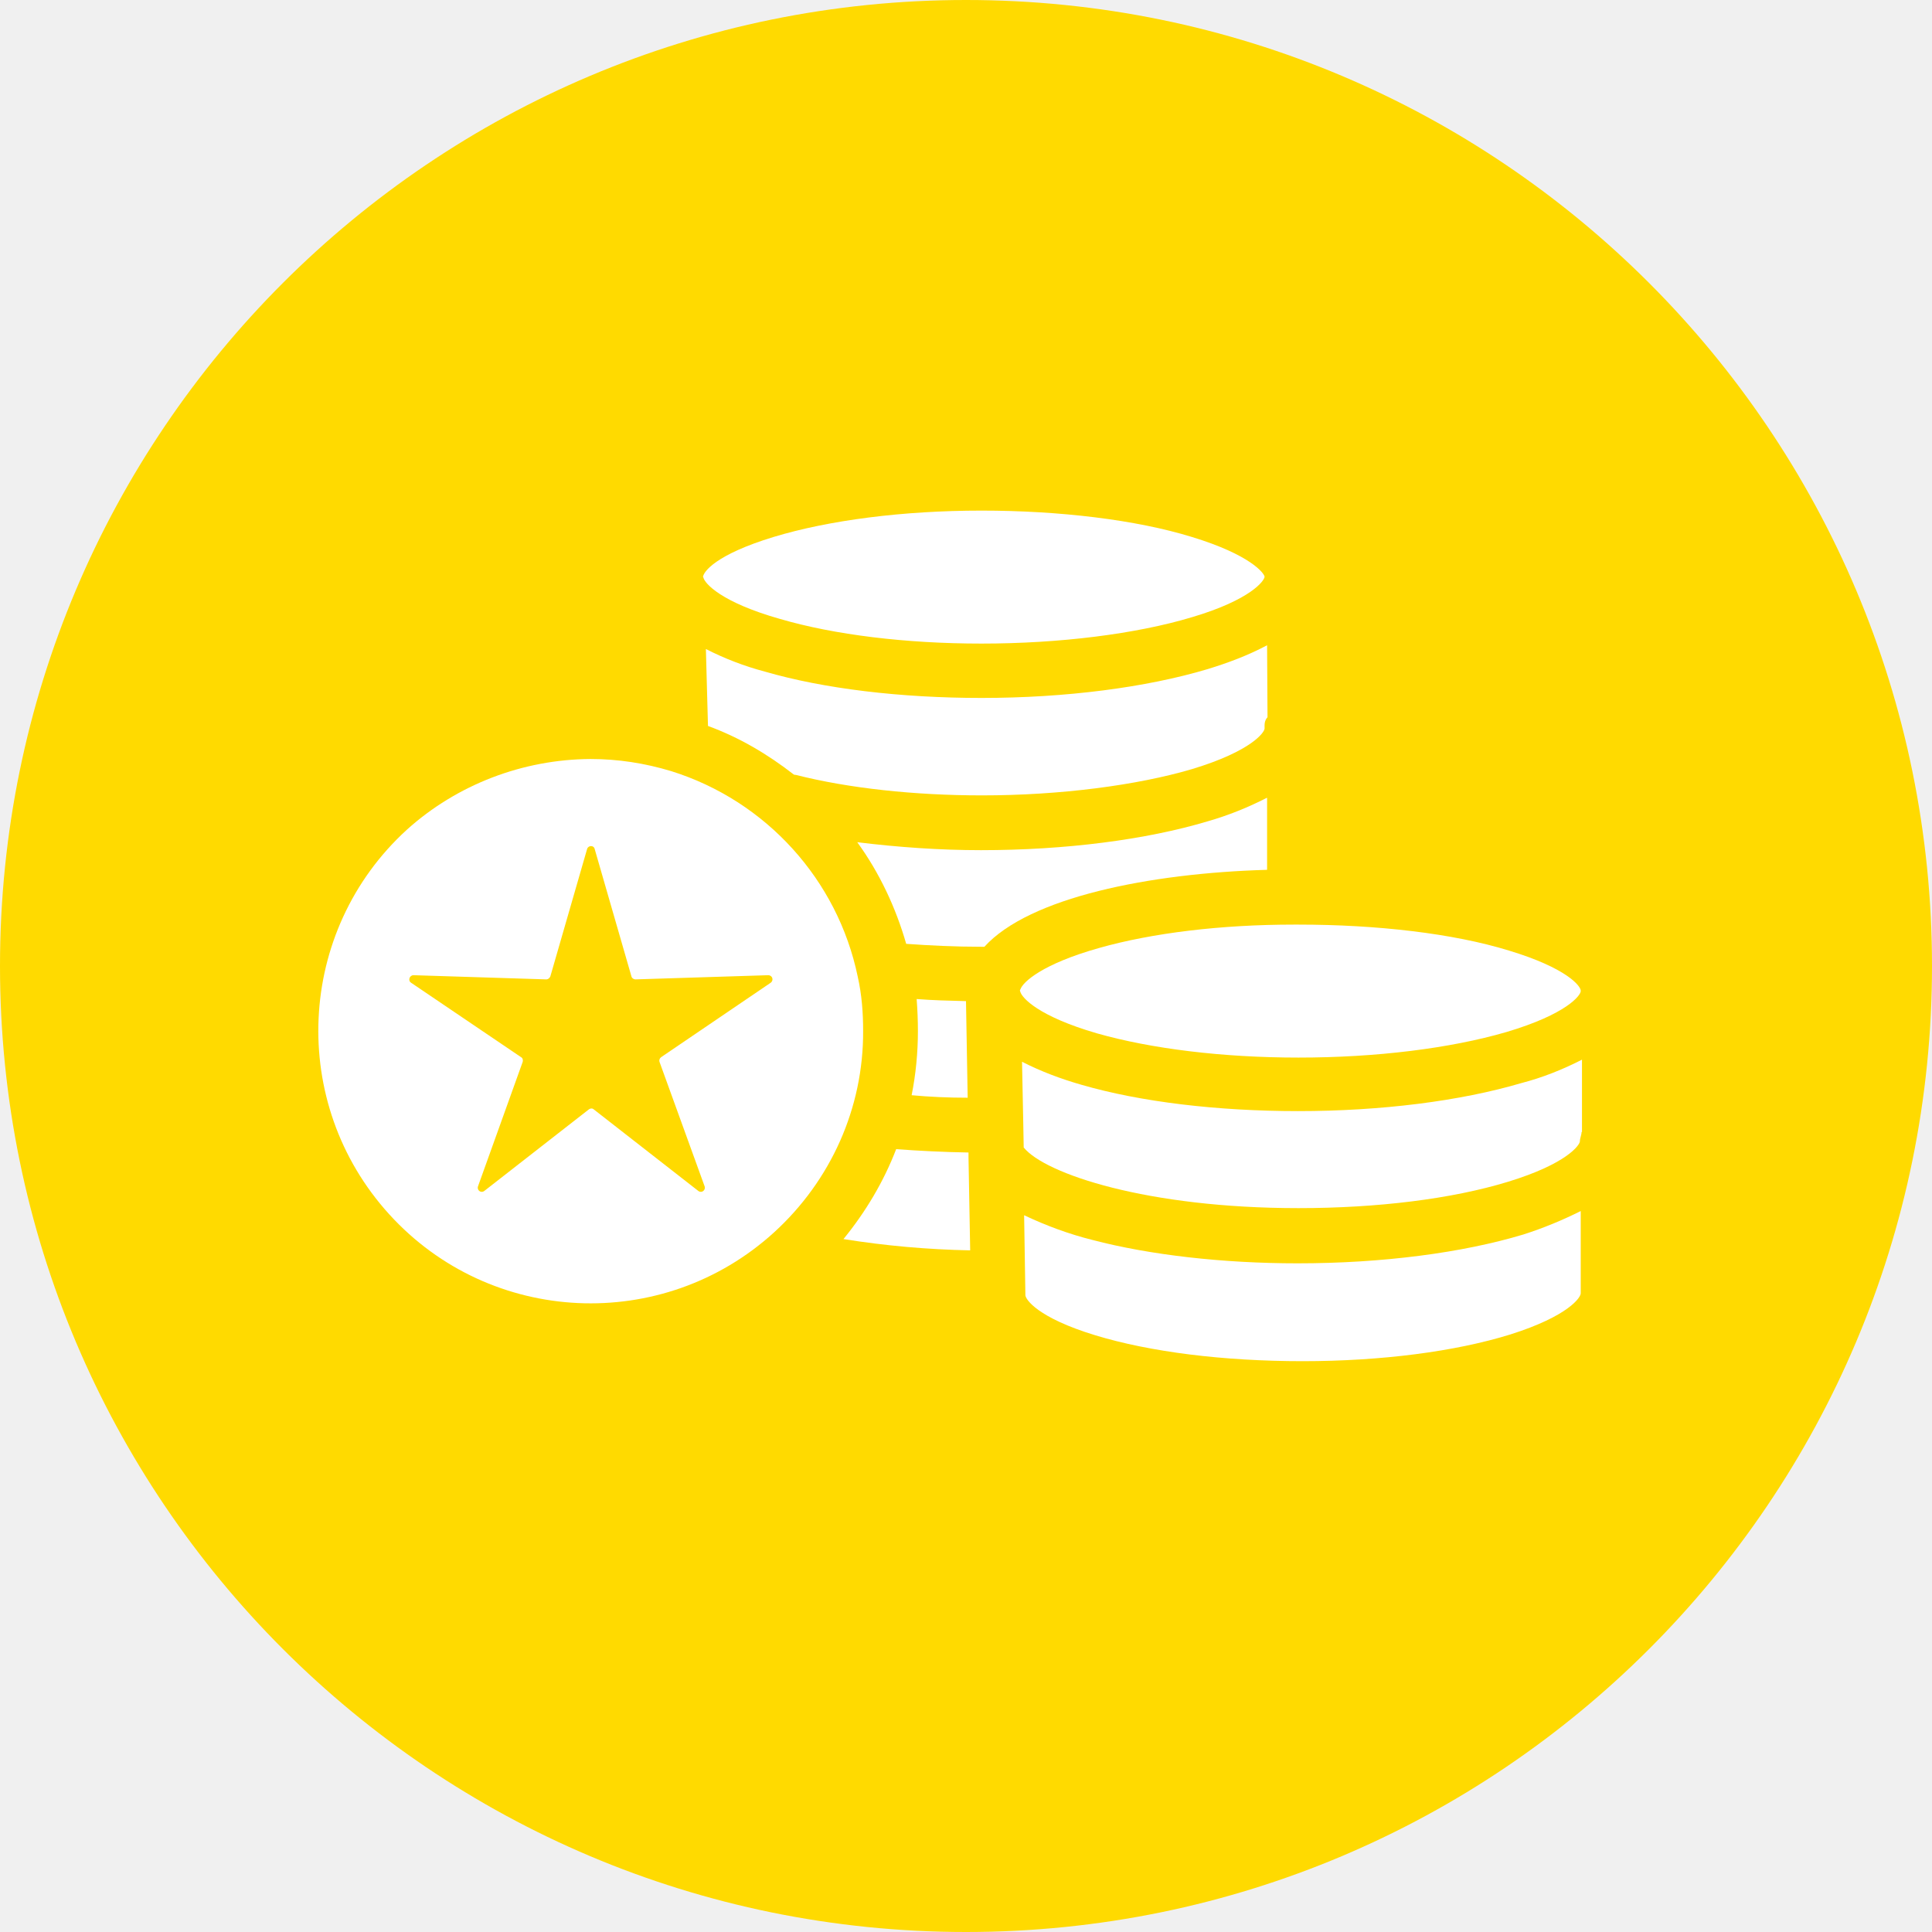
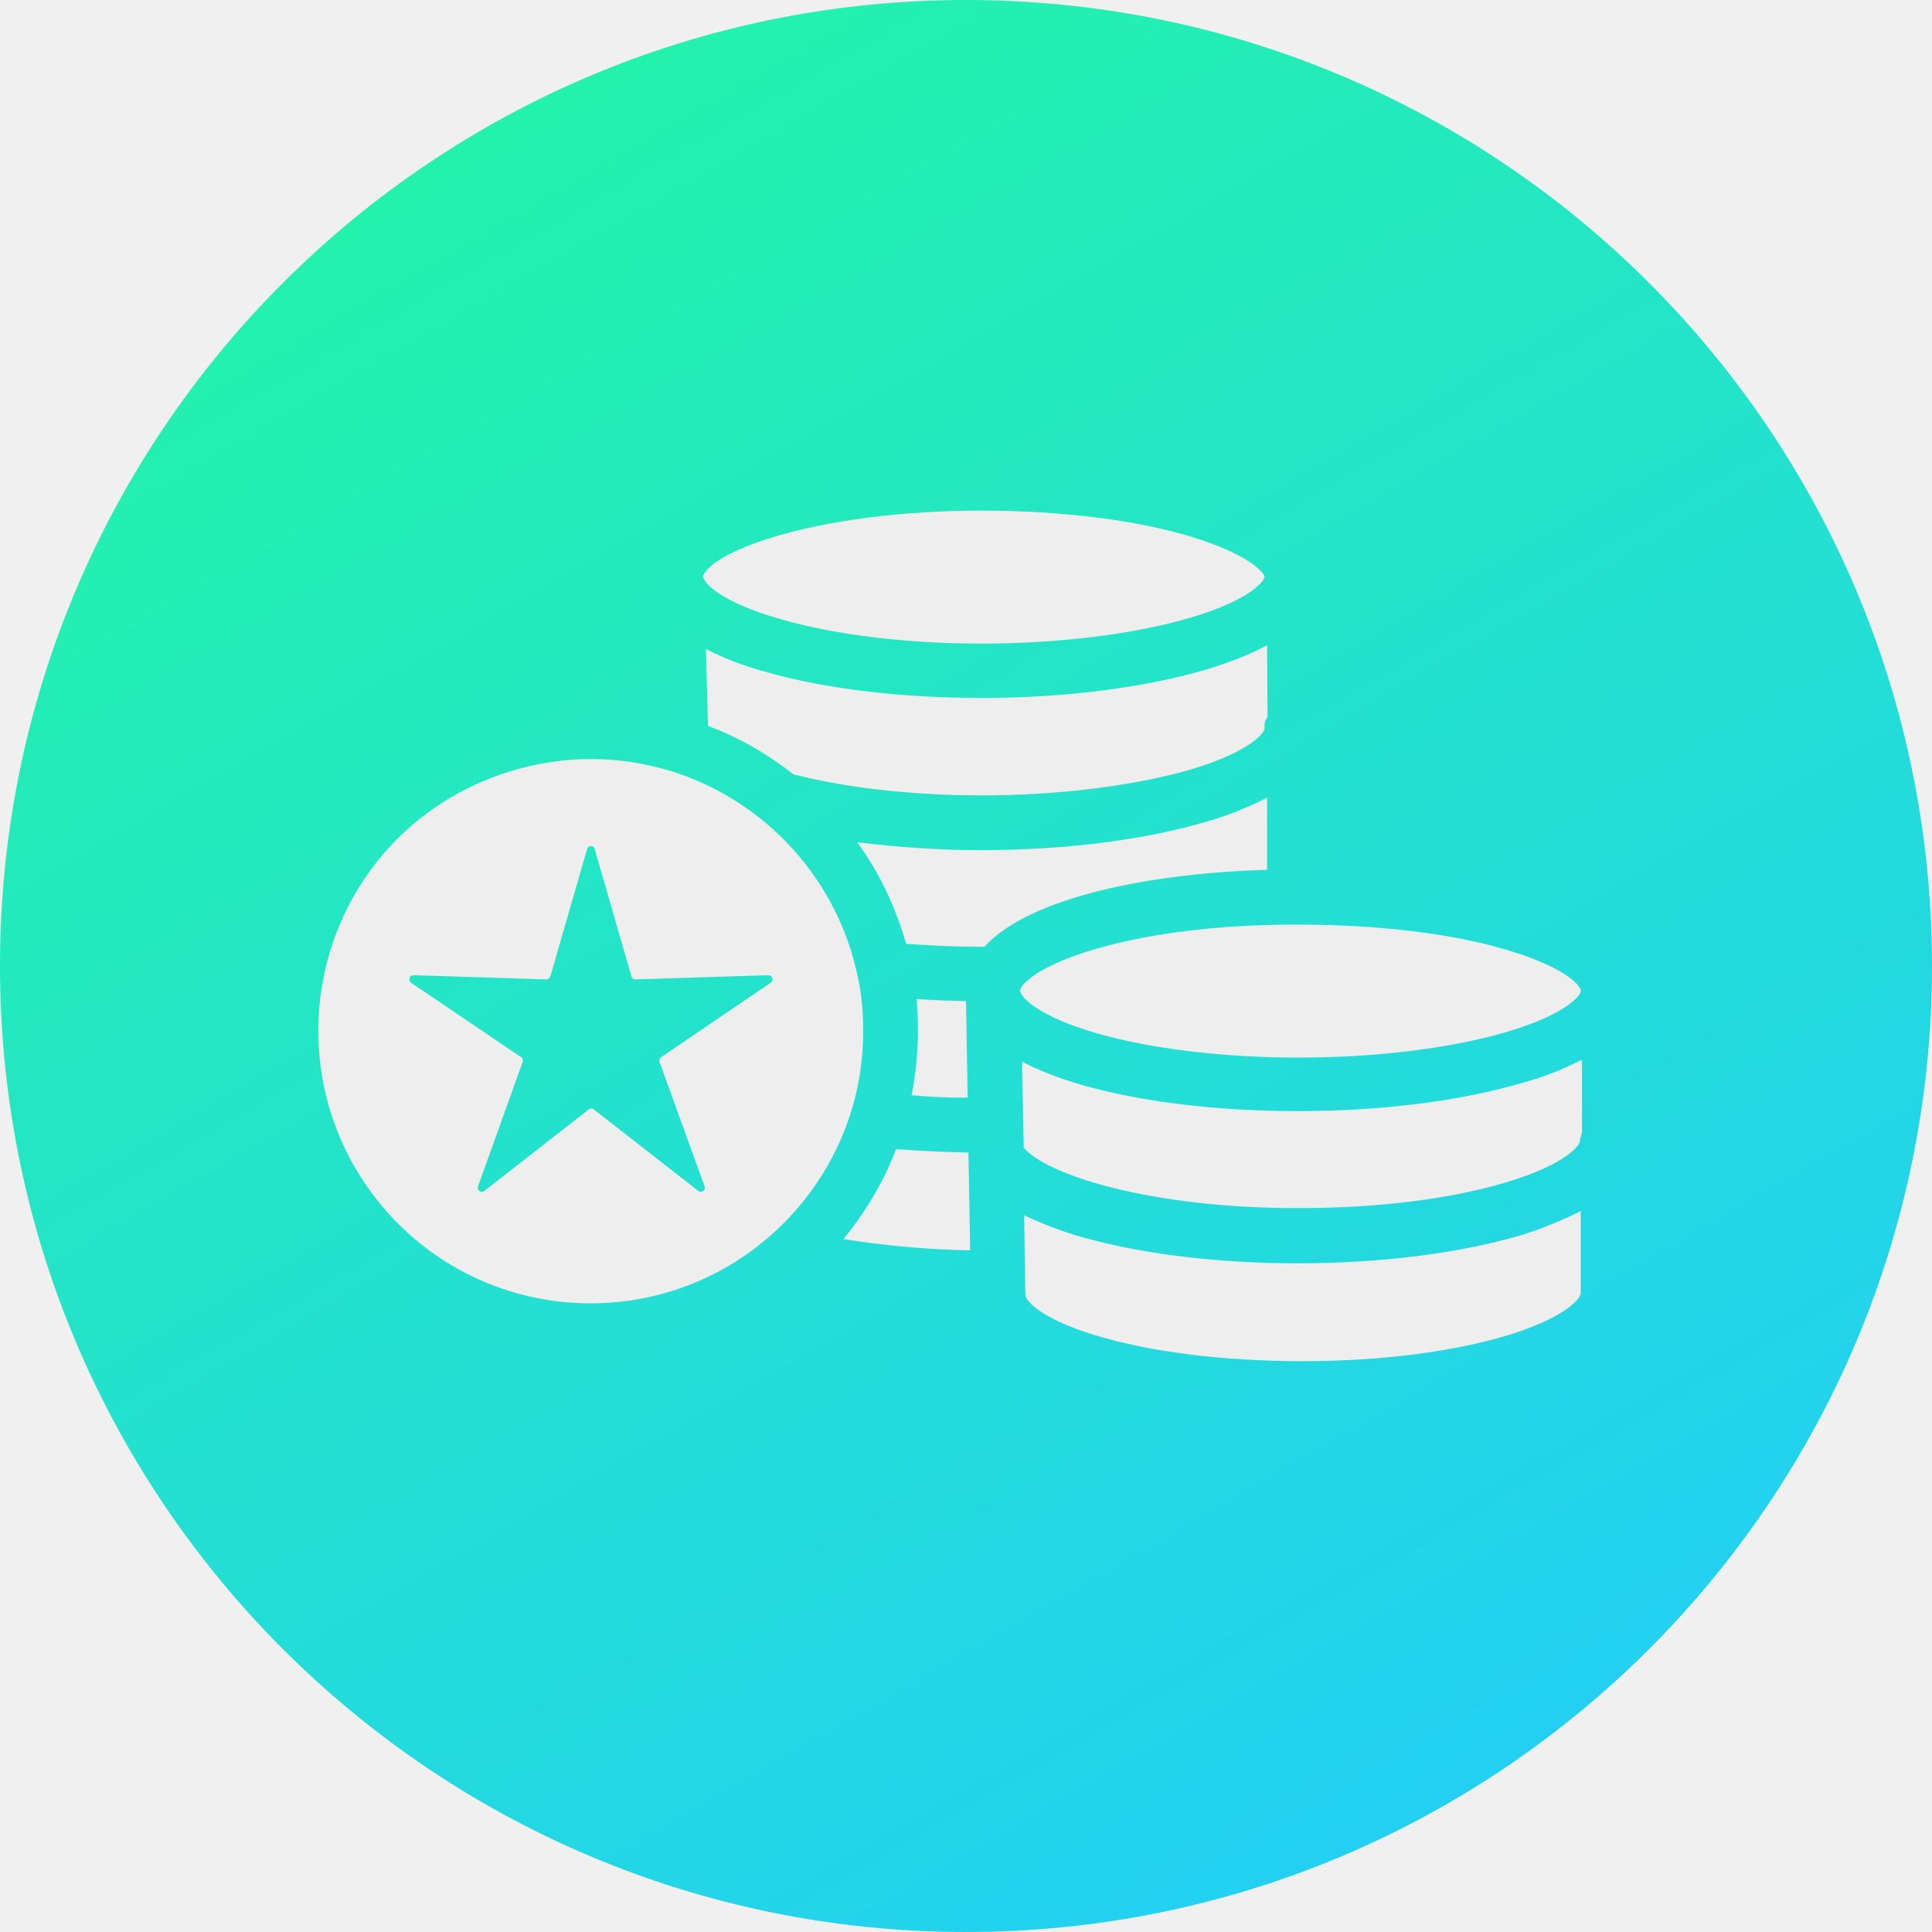
<svg xmlns="http://www.w3.org/2000/svg" version="1.1" id="Capa_1" x="0px" y="0px" viewBox="0 0 462 462" style="enable-background:new 0 0 462 462;" xml:space="preserve">
  <style type="text/css">
- 	.st0{fill:#FFDA00;}
- 	.st1{fill:#FFFFFF;}
+ 	.st0{fill:#EEEEEE;}
+ 	.st1{fill:url(#SVGID_1_);}
</style>
-   <circle class="st0" cx="231" cy="231" r="231" />
-   <g>
-     <g>
-       <g>
-         <path class="st1" d="M231.6,276.8v-1.2c-6-0.1-11.8-0.4-17.3-0.8c-3,7.8-7.3,15-12.6,21.5c10,1.6,20.1,2.5,30.3,2.7L231.6,276.8z     " />
-       </g>
-     </g>
-     <g>
-       <g>
-         <path class="st1" d="M231.4,262.5l-0.4-23.1c-4.1-0.1-8-0.2-11.8-0.5c0.2,2.6,0.3,5.2,0.3,7.7c0,5.1-0.5,10.3-1.5,15.3     C222.3,262.3,226.8,262.5,231.4,262.5z" />
-       </g>
-     </g>
-     <g>
-       <g>
-         <path class="st1" d="M303,154.3c-4.5,2.4-9.3,4.2-14.2,5.7c-14.7,4.4-34,6.9-54.1,6.9c-19.3,0-37.7-2.2-51.8-6.3     c-4.9-1.3-9.6-3.1-14.1-5.4l0.5,18.4c7.4,2.7,14.2,6.7,20.5,11.6c0.2,0.1,0.3,0.1,0.5,0.1c12.6,3.2,28.4,4.9,44.5,4.9     c18.7,0,37.1-2.4,50.3-6.3c14.2-4.3,17.3-8.8,17.3-9.7c0-0.9-0.1-1.8,0.7-2.7L303,154.3L303,154.3z" />
-       </g>
-     </g>
-     <g>
-       <g>
-         <path class="st1" d="M285,128.4c-13.3-4.1-31.6-6.3-50.3-6.3c-18.8,0-36.5,2.3-49.7,6.3c-13.8,4.2-16.8,8.3-16.9,9.6     c0,0,0.1,0,0.1,0.1c0.3,1.4,4.2,5.9,18.3,9.9c13,3.8,30.1,5.9,48.2,5.9c18.7,0,37-2.3,50.3-6.3c14.2-4.2,17.4-8.8,17.4-9.7     C302.3,137.1,299.1,132.7,285,128.4z" />
-       </g>
-     </g>
-     <g>
-       <g>
-         <path class="st1" d="M378,309.2v-19.6c-4.4,2.2-9,4.1-13.7,5.6c-14.6,4.4-33.8,6.9-54,6.9c-17.9,0-35.4-2-49.1-5.6     c-5.6-1.4-11-3.4-16.3-5.9l0.3,19c0,0.1,0,0.1,0,0.1c0,1,2.9,5.4,16.7,9.6c13.1,4,30.7,6.2,49.6,6.2c18.8,0,36.5-2.3,49.7-6.4     C375.1,314.7,378.1,310.2,378,309.2L378,309.2L378,309.2z" />
-       </g>
-     </g>
-     <g>
-       <g>
-         <path class="st1" d="M302.9,190.8c-4.5,2.3-9.2,4.2-14.1,5.6c-14.7,4.4-34,6.9-54.2,6.9c-9.9,0-19.8-0.7-29.6-1.9     c5.3,7.3,9.2,15.6,11.7,24.3c5.6,0.4,11.7,0.7,18,0.7c0.2,0,0.5,0,0.7,0c10.7-11.8,39.5-17.6,67.6-18.4V190.8L302.9,190.8z" />
-       </g>
-     </g>
-     <g>
-       <g>
-         <path class="st1" d="M363.8,259c-14.6,4.3-33.5,6.7-53.4,6.7c-19.3,0-37.7-2.2-51.8-6.3c-4.9-1.4-9.7-3.2-14.2-5.5l0.3,15     l0.1,5.5c5.1,6.3,29.5,14.5,65.7,14.5c18.9,0,36.7-2.2,50.1-6.3c14.1-4.3,17.2-8.8,17.2-9.7c0-0.7,0.4-1.5,0.4-2.2h0.1v-17.3     C373.6,255.8,368.8,257.7,363.8,259z" />
-       </g>
-     </g>
-     <g>
-       <g>
-         <path class="st1" d="M360.8,227.3c-13.3-4.1-31.6-6.2-50.3-6.2h-1.1c-17.4,0-33.9,2-46.6,5.6c-13.5,3.8-18.2,8.1-18.8,9.9     c-0.1,0.1-0.1,0.2-0.1,0.3c0,0,0,0,0.1,0.3c0.4,1.4,4.2,5.8,18.3,9.9c13,3.7,30.1,5.8,48.2,5.8c18.6,0,36.3-2.2,49.7-6.1     c14.5-4.3,17.8-8.8,17.8-9.8v-0.1C378,235.8,374.7,231.5,360.8,227.3z" />
-       </g>
-     </g>
-     <path class="st1" d="M205.1,233.5c-4.8-23.1-21.9-42-44.6-49.1c-6.3-1.9-12.7-2.9-19.3-2.9c-16.2,0.1-31.9,6.1-43.9,16.9   c-26.5,24.2-28.4,65.4-4.2,92s65.4,28.5,92,4.3c13.6-12.4,21.4-29.8,21.3-48.2C206.4,242.3,206.1,237.9,205.1,233.5z M184.3,235   l-26.2,17.8c-0.4,0.3-0.5,0.7-0.4,1.1l10.8,29.8c0.3,0.9-0.7,1.7-1.5,1.1l-25-19.5c-0.3-0.3-0.8-0.3-1.2,0l-25,19.5   c-0.8,0.6-1.8-0.2-1.5-1.1l10.7-29.8c0.1-0.4,0-0.9-0.4-1.1L98.3,235c-0.8-0.5-0.4-1.8,0.6-1.8l31.7,1c0.5,0,0.8-0.3,1-0.7   l8.8-30.5c0.3-0.9,1.6-0.9,1.8,0l8.8,30.5c0.1,0.4,0.5,0.7,1,0.7l31.7-1C184.7,233.2,185.1,234.4,184.3,235z" />
-   </g>
+   <circle class="st0" cx="231" cy="231" r="229.8" />
+   <linearGradient id="SVGID_1_" gradientUnits="userSpaceOnUse" x1="115.48" y1="30.914" x2="346.52" y2="431.086">
+     <stop offset="0" style="stop-color:#23F2AC" />
+     <stop offset="1" style="stop-color:#23D0F2" />
+   </linearGradient>
+   <path class="st1" d="M158.1,252.8l26.2-17.8c0.8-0.6,0.4-1.8-0.6-1.8l-31.7,1c-0.5,0-0.9-0.3-1-0.7l-8.8-30.5  c-0.2-0.9-1.5-0.9-1.8,0l-8.8,30.5c-0.2,0.4-0.5,0.7-1,0.7l-31.7-1c-1,0-1.4,1.3-0.6,1.8l26.3,17.8c0.4,0.2,0.5,0.7,0.4,1.1  l-10.7,29.8c-0.3,0.9,0.7,1.7,1.5,1.1l25-19.5c0.4-0.3,0.9-0.3,1.2,0l25,19.5c0.8,0.6,1.8-0.2,1.5-1.1l-10.8-29.8  C157.6,253.5,157.7,253.1,158.1,252.8z M158.1,252.8l26.2-17.8c0.8-0.6,0.4-1.8-0.6-1.8l-31.7,1c-0.5,0-0.9-0.3-1-0.7l-8.8-30.5  c-0.2-0.9-1.5-0.9-1.8,0l-8.8,30.5c-0.2,0.4-0.5,0.7-1,0.7l-31.7-1c-1,0-1.4,1.3-0.6,1.8l26.3,17.8c0.4,0.2,0.5,0.7,0.4,1.1  l-10.7,29.8c-0.3,0.9,0.7,1.7,1.5,1.1l25-19.5c0.4-0.3,0.9-0.3,1.2,0l25,19.5c0.8,0.6,1.8-0.2,1.5-1.1l-10.8-29.8  C157.6,253.5,157.7,253.1,158.1,252.8z M158.1,252.8l26.2-17.8c0.8-0.6,0.4-1.8-0.6-1.8l-31.7,1c-0.5,0-0.9-0.3-1-0.7l-8.8-30.5  c-0.2-0.9-1.5-0.9-1.8,0l-8.8,30.5c-0.2,0.4-0.5,0.7-1,0.7l-31.7-1c-1,0-1.4,1.3-0.6,1.8l26.3,17.8c0.4,0.2,0.5,0.7,0.4,1.1  l-10.7,29.8c-0.3,0.9,0.7,1.7,1.5,1.1l25-19.5c0.4-0.3,0.9-0.3,1.2,0l25,19.5c0.8,0.6,1.8-0.2,1.5-1.1l-10.8-29.8  C157.6,253.5,157.7,253.1,158.1,252.8z M158.1,252.8l26.2-17.8c0.8-0.6,0.4-1.8-0.6-1.8l-31.7,1c-0.5,0-0.9-0.3-1-0.7l-8.8-30.5  c-0.2-0.9-1.5-0.9-1.8,0l-8.8,30.5c-0.2,0.4-0.5,0.7-1,0.7l-31.7-1c-1,0-1.4,1.3-0.6,1.8l26.3,17.8c0.4,0.2,0.5,0.7,0.4,1.1  l-10.7,29.8c-0.3,0.9,0.7,1.7,1.5,1.1l25-19.5c0.4-0.3,0.9-0.3,1.2,0l25,19.5c0.8,0.6,1.8-0.2,1.5-1.1l-10.8-29.8  C157.6,253.5,157.7,253.1,158.1,252.8z M158.1,252.8l26.2-17.8c0.8-0.6,0.4-1.8-0.6-1.8l-31.7,1c-0.5,0-0.9-0.3-1-0.7l-8.8-30.5  c-0.2-0.9-1.5-0.9-1.8,0l-8.8,30.5c-0.2,0.4-0.5,0.7-1,0.7l-31.7-1c-1,0-1.4,1.3-0.6,1.8l26.3,17.8c0.4,0.2,0.5,0.7,0.4,1.1  l-10.7,29.8c-0.3,0.9,0.7,1.7,1.5,1.1l25-19.5c0.4-0.3,0.9-0.3,1.2,0l25,19.5c0.8,0.6,1.8-0.2,1.5-1.1l-10.8-29.8  C157.6,253.5,157.7,253.1,158.1,252.8z M158.1,252.8l26.2-17.8c0.8-0.6,0.4-1.8-0.6-1.8l-31.7,1c-0.5,0-0.9-0.3-1-0.7l-8.8-30.5  c-0.2-0.9-1.5-0.9-1.8,0l-8.8,30.5c-0.2,0.4-0.5,0.7-1,0.7l-31.7-1c-1,0-1.4,1.3-0.6,1.8l26.3,17.8c0.4,0.2,0.5,0.7,0.4,1.1  l-10.7,29.8c-0.3,0.9,0.7,1.7,1.5,1.1l25-19.5c0.4-0.3,0.9-0.3,1.2,0l25,19.5c0.8,0.6,1.8-0.2,1.5-1.1l-10.8-29.8  C157.6,253.5,157.7,253.1,158.1,252.8z M231,0C103.4,0,0,103.4,0,231s103.4,231,231,231s231-103.4,231-231S358.6,0,231,0z   M303.1,171.5c-0.8,0.9-0.7,1.8-0.7,2.7c0,0.9-3.1,5.4-17.3,9.7c-13.2,3.9-31.6,6.3-50.3,6.3c-16.1,0-31.9-1.7-44.5-4.9  c-0.2,0-0.3,0-0.5-0.1c-6.3-4.9-13.1-8.9-20.5-11.6l-0.5-18.4c4.5,2.3,9.2,4.1,14.1,5.4c14.1,4.1,32.5,6.3,51.8,6.3  c20.1,0,39.4-2.5,54.1-6.9c4.9-1.5,9.7-3.3,14.2-5.7L303.1,171.5z M185,128.4c13.2-4,30.9-6.3,49.7-6.3c18.7,0,37,2.2,50.3,6.3  c14.1,4.3,17.3,8.7,17.4,9.5c0,0.9-3.2,5.5-17.4,9.7c-13.3,4-31.6,6.3-50.3,6.3c-18.1,0-35.2-2.1-48.2-5.9c-14.1-4-18-8.5-18.3-9.9  c0-0.1-0.1-0.1-0.1-0.1C168.2,136.7,171.2,132.6,185,128.4z M185.1,294.7c-26.6,24.2-67.8,22.3-92-4.3c-24.2-26.6-22.3-67.8,4.2-92  c12-10.8,27.7-16.8,43.9-16.9c6.6,0,13,1,19.3,2.9c22.7,7.1,39.8,26,44.6,49.1c1,4.4,1.3,8.8,1.3,13  C206.5,264.9,198.7,282.3,185.1,294.7z M201.7,296.3c5.3-6.5,9.6-13.7,12.6-21.5c5.5,0.4,11.3,0.7,17.3,0.8v1.2L232,299  C221.8,298.8,211.7,297.9,201.7,296.3z M219.2,238.9c3.8,0.3,7.7,0.4,11.8,0.5l0.4,23.1c-4.6,0-9.1-0.2-13.4-0.6  c1-5,1.5-10.2,1.5-15.3C219.5,244.1,219.4,241.5,219.2,238.9z M235.4,226.4h-0.7c-6.3,0-12.4-0.3-18-0.7c-2.5-8.7-6.4-17-11.7-24.3  c9.8,1.2,19.7,1.9,29.6,1.9c20.2,0,39.5-2.5,54.2-6.9c4.9-1.4,9.6-3.3,14.1-5.6h0.1V208C274.9,208.8,246.1,214.6,235.4,226.4z   M243.9,236.9c0-0.1,0-0.2,0.1-0.3c0.6-1.8,5.3-6.1,18.8-9.9c12.7-3.6,29.2-5.6,46.6-5.6h1.1c18.7,0,37,2.1,50.3,6.2  c13.9,4.2,17.2,8.5,17.2,9.6v0.1c0,1-3.3,5.5-17.8,9.8c-13.4,3.9-31.1,6.1-49.7,6.1c-18.1,0-35.2-2.1-48.2-5.8  c-14.1-4.1-17.9-8.5-18.3-9.9C243.9,236.9,243.9,236.9,243.9,236.9z M361.2,319.1c-13.2,4.1-30.9,6.4-49.7,6.4  c-18.9,0-36.5-2.2-49.6-6.2c-13.8-4.2-16.7-8.6-16.7-9.6c0,0,0,0,0-0.1l-0.3-19c5.3,2.5,10.7,4.5,16.3,5.9  c13.7,3.6,31.2,5.6,49.1,5.6c20.2,0,39.4-2.5,54-6.9c4.7-1.5,9.3-3.4,13.7-5.6v19.6C378.1,310.2,375.1,314.7,361.2,319.1z   M378.3,270.7L378.3,270.7c-0.1,0.7-0.5,1.5-0.5,2.2c0,0.9-3.1,5.4-17.2,9.7c-13.4,4.1-31.2,6.3-50.1,6.3  c-36.2,0-60.6-8.2-65.7-14.5l-0.1-5.5l-0.3-15c4.5,2.3,9.3,4.1,14.2,5.5c14.1,4.1,32.5,6.3,51.8,6.3c19.9,0,38.8-2.4,53.4-6.7  c5-1.3,9.8-3.2,14.5-5.6V270.7z M183.7,233.2l-31.7,1c-0.5,0-0.9-0.3-1-0.7l-8.8-30.5c-0.2-0.9-1.5-0.9-1.8,0l-8.8,30.5  c-0.2,0.4-0.5,0.7-1,0.7l-31.7-1c-1,0-1.4,1.3-0.6,1.8l26.3,17.8c0.4,0.2,0.5,0.7,0.4,1.1l-10.7,29.8c-0.3,0.9,0.7,1.7,1.5,1.1  l25-19.5c0.4-0.3,0.9-0.3,1.2,0l25,19.5c0.8,0.6,1.8-0.2,1.5-1.1l-10.8-29.8c-0.1-0.4,0-0.8,0.4-1.1l26.2-17.8  C185.1,234.4,184.7,233.2,183.7,233.2z M158.1,252.8l26.2-17.8c0.8-0.6,0.4-1.8-0.6-1.8l-31.7,1c-0.5,0-0.9-0.3-1-0.7l-8.8-30.5  c-0.2-0.9-1.5-0.9-1.8,0l-8.8,30.5c-0.2,0.4-0.5,0.7-1,0.7l-31.7-1c-1,0-1.4,1.3-0.6,1.8l26.3,17.8c0.4,0.2,0.5,0.7,0.4,1.1  l-10.7,29.8c-0.3,0.9,0.7,1.7,1.5,1.1l25-19.5c0.4-0.3,0.9-0.3,1.2,0l25,19.5c0.8,0.6,1.8-0.2,1.5-1.1l-10.8-29.8  C157.6,253.5,157.7,253.1,158.1,252.8z M158.1,252.8l26.2-17.8c0.8-0.6,0.4-1.8-0.6-1.8l-31.7,1c-0.5,0-0.9-0.3-1-0.7l-8.8-30.5  c-0.2-0.9-1.5-0.9-1.8,0l-8.8,30.5c-0.2,0.4-0.5,0.7-1,0.7l-31.7-1c-1,0-1.4,1.3-0.6,1.8l26.3,17.8c0.4,0.2,0.5,0.7,0.4,1.1  l-10.7,29.8c-0.3,0.9,0.7,1.7,1.5,1.1l25-19.5c0.4-0.3,0.9-0.3,1.2,0l25,19.5c0.8,0.6,1.8-0.2,1.5-1.1l-10.8-29.8  C157.6,253.5,157.7,253.1,158.1,252.8z M158.1,252.8l26.2-17.8c0.8-0.6,0.4-1.8-0.6-1.8l-31.7,1c-0.5,0-0.9-0.3-1-0.7l-8.8-30.5  c-0.2-0.9-1.5-0.9-1.8,0l-8.8,30.5c-0.2,0.4-0.5,0.7-1,0.7l-31.7-1c-1,0-1.4,1.3-0.6,1.8l26.3,17.8c0.4,0.2,0.5,0.7,0.4,1.1  l-10.7,29.8c-0.3,0.9,0.7,1.7,1.5,1.1l25-19.5c0.4-0.3,0.9-0.3,1.2,0l25,19.5c0.8,0.6,1.8-0.2,1.5-1.1l-10.8-29.8  C157.6,253.5,157.7,253.1,158.1,252.8z M158.1,252.8l26.2-17.8c0.8-0.6,0.4-1.8-0.6-1.8l-31.7,1c-0.5,0-0.9-0.3-1-0.7l-8.8-30.5  c-0.2-0.9-1.5-0.9-1.8,0l-8.8,30.5c-0.2,0.4-0.5,0.7-1,0.7l-31.7-1c-1,0-1.4,1.3-0.6,1.8l26.3,17.8c0.4,0.2,0.5,0.7,0.4,1.1  l-10.7,29.8c-0.3,0.9,0.7,1.7,1.5,1.1l25-19.5c0.4-0.3,0.9-0.3,1.2,0l25,19.5c0.8,0.6,1.8-0.2,1.5-1.1l-10.8-29.8  C157.6,253.5,157.7,253.1,158.1,252.8z M158.1,252.8l26.2-17.8c0.8-0.6,0.4-1.8-0.6-1.8l-31.7,1c-0.5,0-0.9-0.3-1-0.7l-8.8-30.5  c-0.2-0.9-1.5-0.9-1.8,0l-8.8,30.5c-0.2,0.4-0.5,0.7-1,0.7l-31.7-1c-1,0-1.4,1.3-0.6,1.8l26.3,17.8c0.4,0.2,0.5,0.7,0.4,1.1  l-10.7,29.8c-0.3,0.9,0.7,1.7,1.5,1.1l25-19.5c0.4-0.3,0.9-0.3,1.2,0l25,19.5c0.8,0.6,1.8-0.2,1.5-1.1l-10.8-29.8  C157.6,253.5,157.7,253.1,158.1,252.8z M158.1,252.8l26.2-17.8c0.8-0.6,0.4-1.8-0.6-1.8l-31.7,1c-0.5,0-0.9-0.3-1-0.7l-8.8-30.5  c-0.2-0.9-1.5-0.9-1.8,0l-8.8,30.5c-0.2,0.4-0.5,0.7-1,0.7l-31.7-1c-1,0-1.4,1.3-0.6,1.8l26.3,17.8c0.4,0.2,0.5,0.7,0.4,1.1  l-10.7,29.8c-0.3,0.9,0.7,1.7,1.5,1.1l25-19.5c0.4-0.3,0.9-0.3,1.2,0l25,19.5c0.8,0.6,1.8-0.2,1.5-1.1l-10.8-29.8  C157.6,253.5,157.7,253.1,158.1,252.8z" />
</svg>
